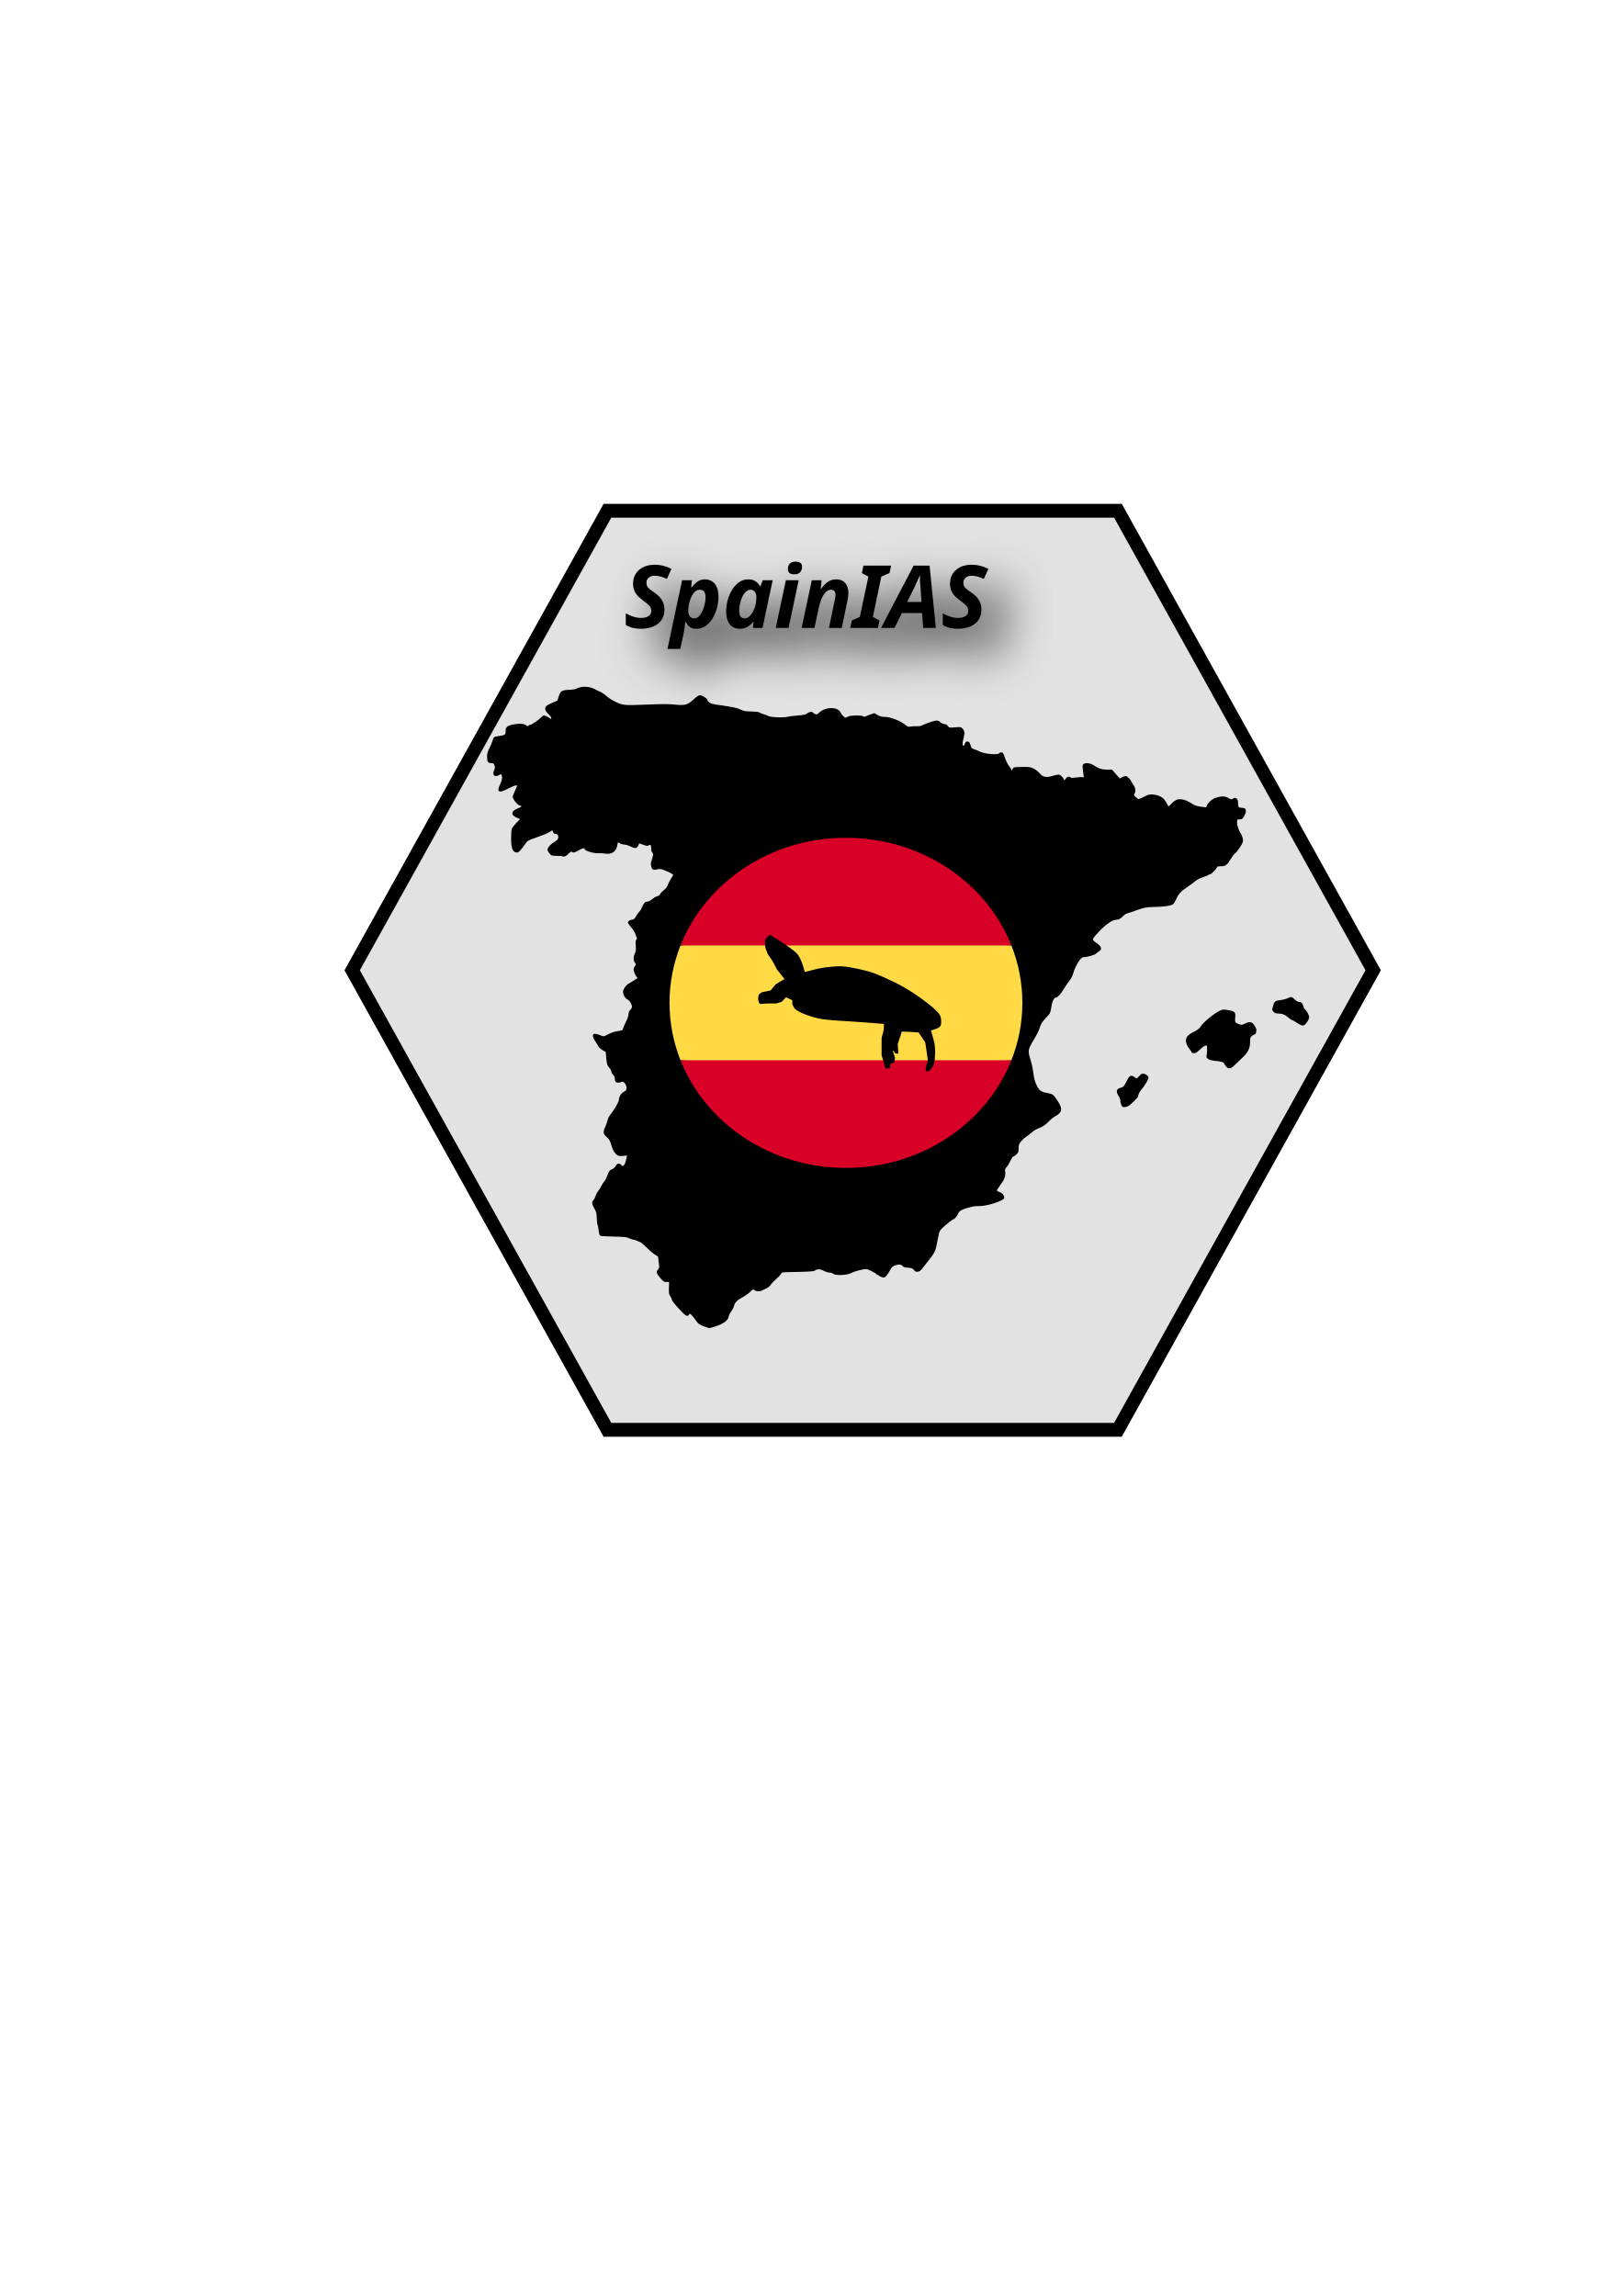
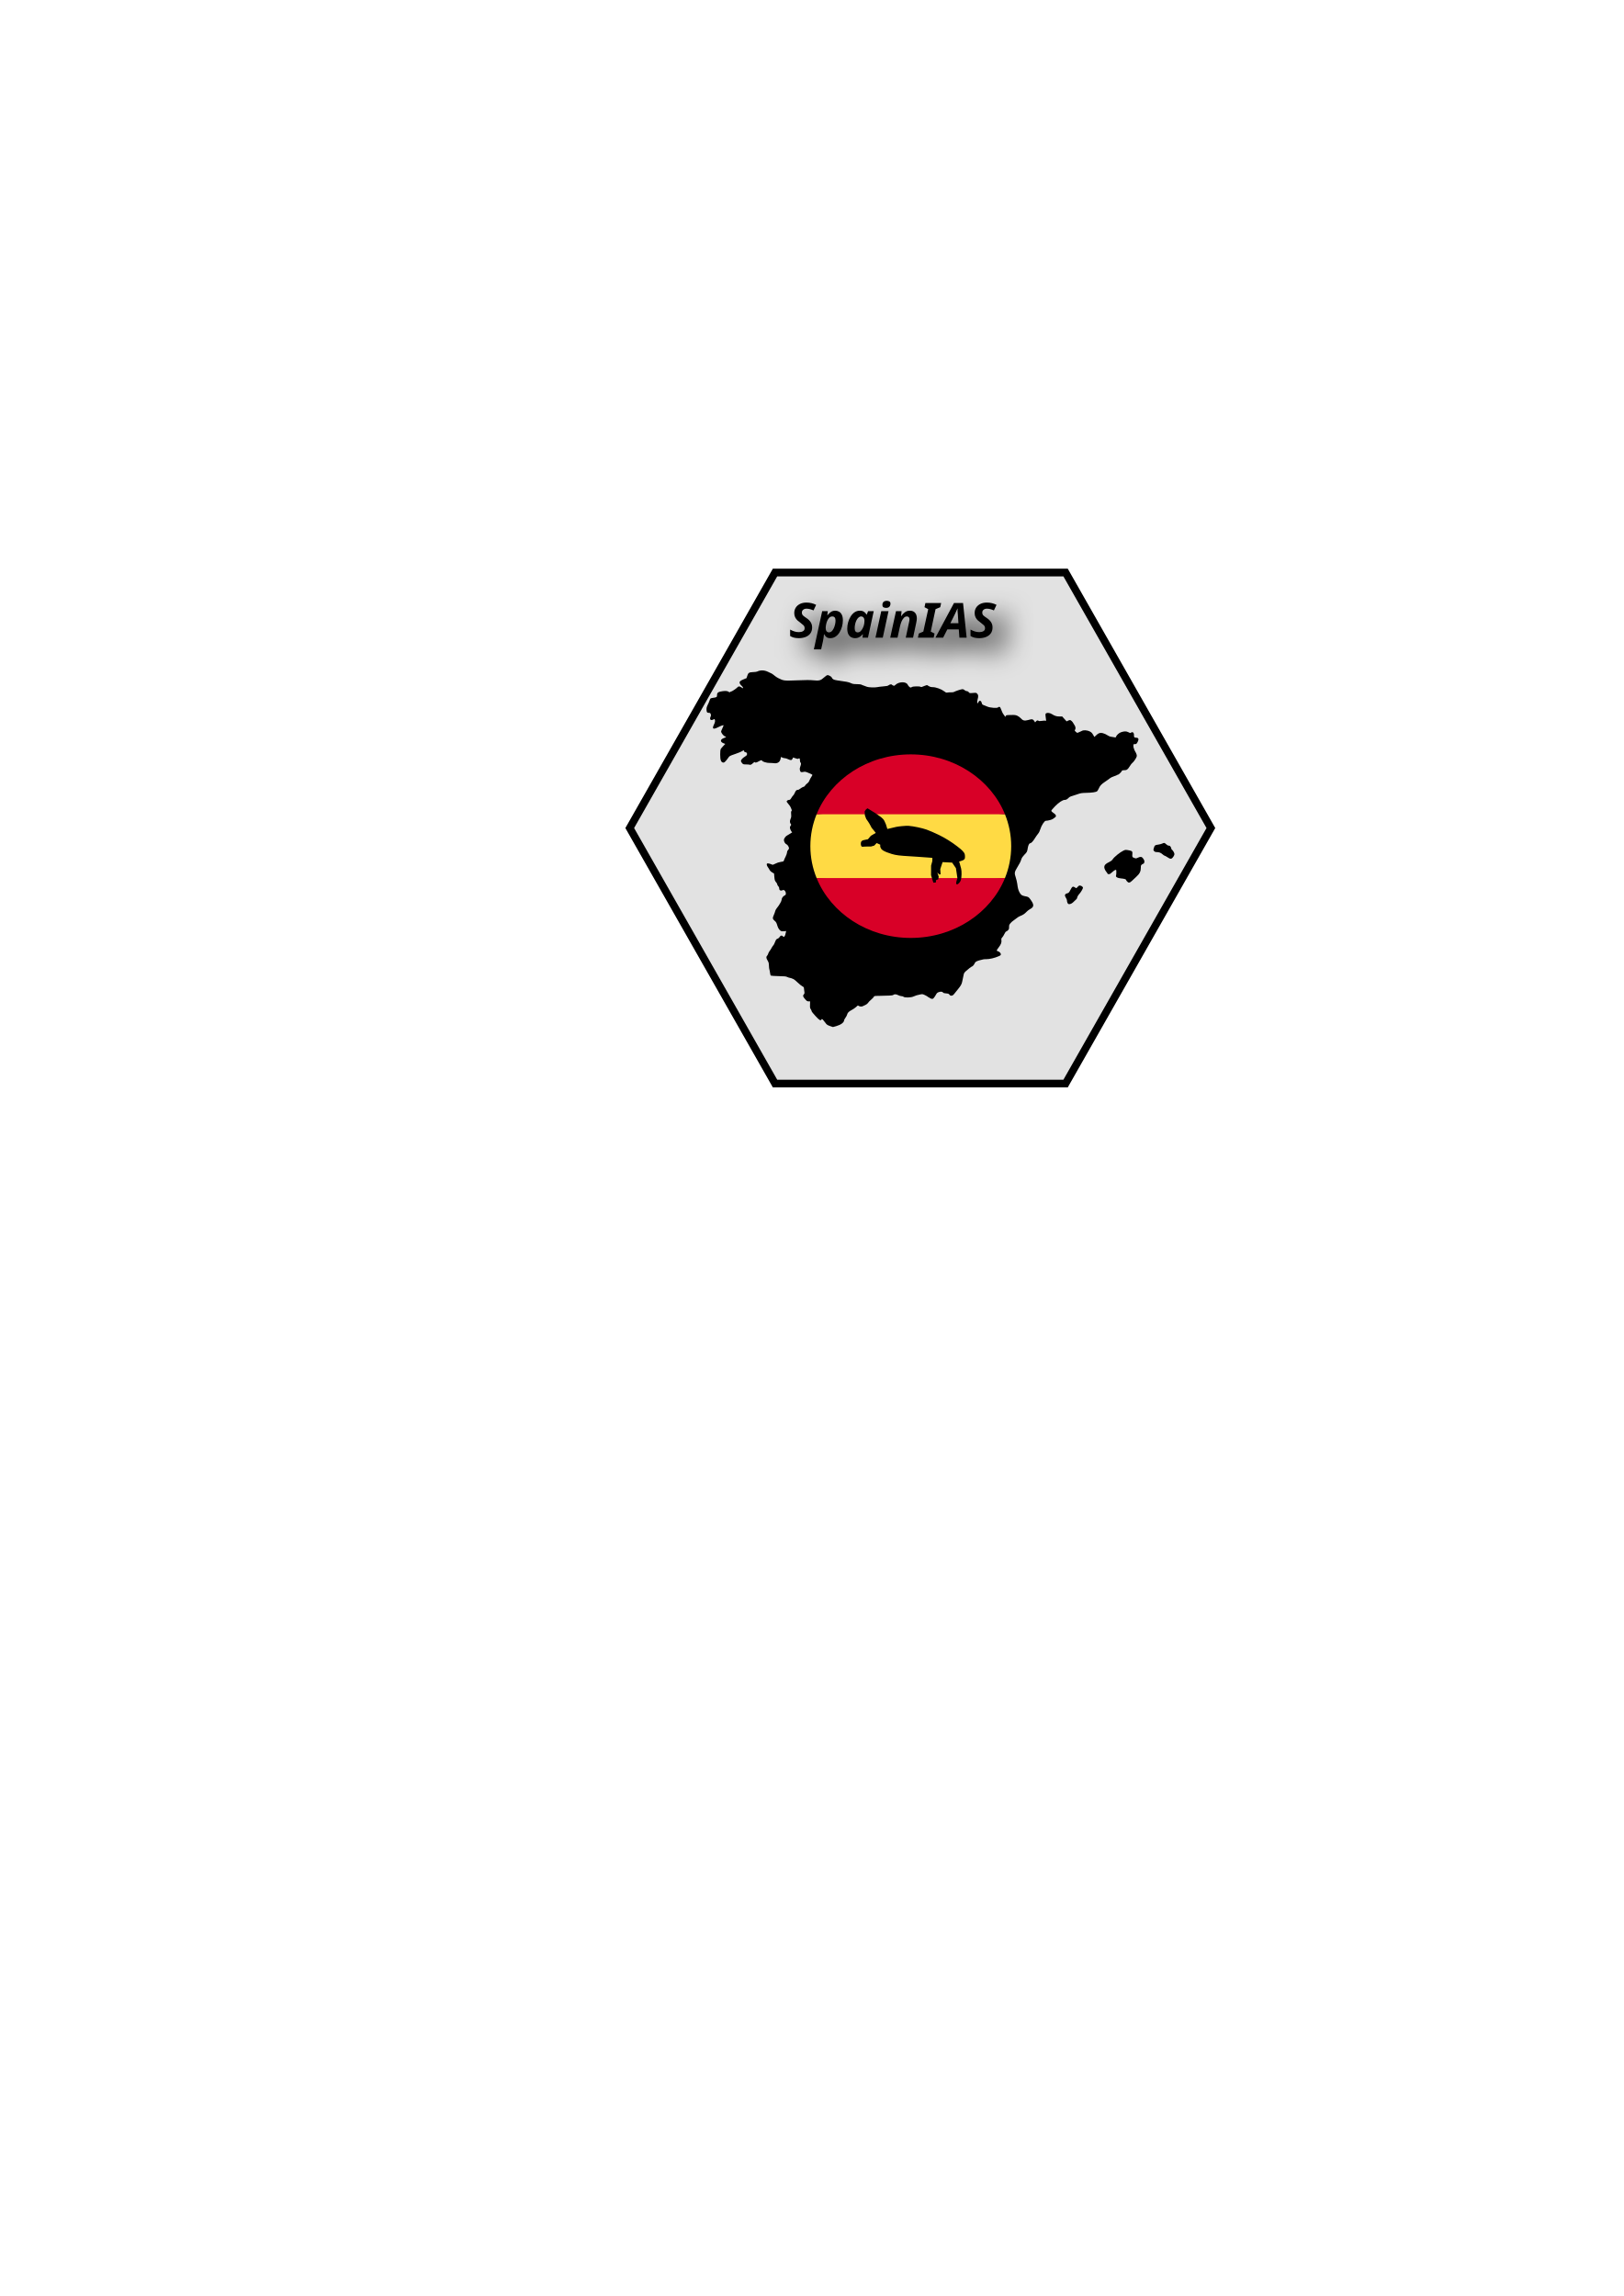
<svg xmlns="http://www.w3.org/2000/svg" width="210mm" height="297mm" viewBox="0 0 210 297" version="1.1" id="svg1" xml:space="preserve">
  <defs id="defs1">
    <filter style="color-interpolation-filters:sRGB;" id="filter1" x="-0.123" y="-0.664" width="1.298" height="2.604">
      <feOffset dy="3" dx="3" id="feOffset1" />
      <feGaussianBlur stdDeviation="3" result="blur" id="feGaussianBlur1" />
      <feFlood flood-color="rgb(0,0,0)" flood-opacity="1" result="flood" id="feFlood1" />
      <feComposite in="flood" in2="SourceGraphic" operator="in" result="composite" id="feComposite1" />
      <feBlend in="blur" in2="composite" mode="normal" id="feBlend1" />
    </filter>
  </defs>
  <g id="layer1">
-     <polygon style="fill:#e2e2e2;fill-opacity:1;stroke:#000000;stroke-width:2.5px" points="148,183.138 52,183.138 4,100 52,16.862 148,16.862 196,100 " id="polygon1" transform="matrix(0.6877673,0,0,0.7149924,42.79768,54.01093)" />
-     <g transform="matrix(0.00888262,0,0,-0.0093356,57.3981,189.0754)" fill="#000000" stroke="none" id="g4">
-       <path d="m 1990,10731 c -19,-4 -46,-13 -60,-21 -13,-7 -61,-14 -107,-15 -105,-4 -125,-16 -150,-92 l -19,-58 -80,-32 c -88,-35 -109,-58 -92,-102 5,-14 24,-38 42,-53 19,-15 36,-37 39,-48 7,-25 5,-25 -43,5 -50,31 -70,31 -100,0 -30,-32 -142,-105 -161,-105 -8,0 -20,-5 -27,-12 -8,-8 -15,-8 -24,-1 -35,28 -86,34 -170,22 -110,-16 -138,-36 -138,-94 0,-53 -9,-59 -95,-70 -33,-4 -65,-11 -72,-17 -7,-5 -20,-33 -29,-61 -9,-28 -30,-75 -46,-103 -20,-38 -28,-66 -28,-104 0,-71 12,-90 58,-90 33,0 39,-4 50,-32 9,-25 9,-37 -4,-64 -33,-69 4,-105 71,-70 27,14 30,14 37,-2 13,-34 8,-65 -22,-126 -54,-109 -21,-128 112,-62 51,25 102,46 115,46 h 22 l -20,-47 c -11,-27 -27,-62 -36,-80 -13,-29 -13,-35 4,-65 23,-43 73,-88 96,-88 32,0 13,-22 -33,-37 -106,-35 -109,-98 -7,-134 l 37,-13 -54,-56 c -29,-30 -59,-65 -65,-77 -6,-12 -11,-71 -11,-133 0,-145 24,-200 89,-200 20,0 62,43 114,115 36,51 36,51 179,99 79,26 160,58 181,72 l 37,24 10,-25 c 5,-14 17,-25 28,-25 34,0 55,-24 48,-56 -5,-22 -19,-36 -56,-57 -55,-31 -100,-79 -100,-108 0,-10 13,-33 29,-51 28,-32 32,-33 109,-34 43,0 84,-4 90,-8 15,-9 49,9 88,46 20,19 34,26 38,19 12,-19 44,-12 99,19 54,30 87,38 87,20 0,-24 123,-62 197,-59 32,1 81,-2 110,-6 72,-11 135,19 157,76 9,22 16,48 16,59 0,23 6,24 40,5 14,-8 41,-14 61,-15 19,0 59,-11 88,-26 65,-31 91,-28 111,11 8,17 15,31 15,32 1,1 27,-7 59,-19 47,-18 62,-19 77,-9 29,17 39,6 39,-43 0,-28 6,-48 16,-57 17,-14 15,-39 -10,-107 -13,-35 -14,-51 -6,-83 13,-48 28,-55 86,-42 34,8 53,7 91,-7 70,-24 143,-59 143,-69 0,-4 -13,-26 -28,-47 -16,-21 -37,-61 -48,-87 -13,-34 -32,-58 -63,-80 -24,-18 -47,-42 -52,-54 -5,-13 -20,-24 -41,-28 -18,-4 -52,-23 -75,-41 -25,-21 -52,-34 -70,-34 -33,0 -50,-18 -78,-80 -11,-25 -27,-51 -36,-57 -10,-7 -31,-35 -48,-63 -26,-42 -36,-50 -60,-50 -29,0 -61,-22 -61,-42 0,-5 23,-35 50,-66 28,-31 55,-72 60,-92 6,-19 14,-41 19,-49 6,-9 4,-19 -6,-29 -11,-12 -13,-29 -8,-81 5,-55 3,-74 -15,-114 -23,-52 -21,-98 7,-129 13,-15 12,-20 -7,-46 -19,-26 -20,-34 -11,-69 6,-22 20,-52 31,-66 l 21,-26 -53,-33 c -29,-18 -66,-40 -82,-48 -35,-18 -76,-76 -76,-108 0,-41 31,-94 64,-107 32,-13 66,-68 66,-104 0,-9 -11,-28 -25,-41 -17,-16 -25,-34 -25,-58 0,-20 -15,-62 -35,-102 -20,-37 -39,-80 -44,-96 -7,-27 -12,-29 -82,-39 -48,-7 -96,-23 -138,-44 -50,-27 -67,-31 -85,-23 -42,20 -105,35 -120,29 -26,-10 -18,-51 17,-98 18,-24 38,-56 44,-71 7,-14 34,-38 61,-54 l 50,-28 7,-80 c 7,-86 14,-105 51,-145 13,-14 24,-35 24,-47 0,-11 11,-31 25,-44 17,-16 25,-34 25,-56 0,-51 39,-67 101,-40 27,12 69,-37 69,-82 0,-34 -4,-40 -35,-55 -41,-19 -75,-70 -75,-111 0,-29 -64,-136 -126,-209 -18,-21 -35,-54 -38,-73 -4,-19 -20,-61 -35,-94 -35,-73 -31,-100 18,-139 41,-33 52,-52 76,-133 18,-58 52,-106 91,-126 12,-6 44,-9 77,-5 l 55,6 -9,-39 c -6,-22 -13,-49 -16,-61 -3,-12 -13,-29 -22,-37 -16,-15 -19,-14 -36,4 -28,31 -60,25 -83,-14 -13,-21 -33,-38 -55,-45 -26,-9 -38,-21 -52,-54 -35,-83 -39,-92 -61,-117 -12,-14 -32,-43 -43,-65 -11,-22 -32,-53 -46,-69 -14,-16 -30,-47 -37,-68 -6,-21 -19,-45 -30,-54 -26,-24 -22,-57 14,-116 28,-45 32,-62 35,-130 1,-43 7,-86 12,-96 5,-9 12,-45 16,-80 5,-42 12,-65 24,-71 9,-5 97,-10 196,-12 145,-3 187,-6 215,-20 20,-10 54,-21 75,-24 22,-4 45,-11 50,-15 6,-4 21,-10 35,-13 14,-4 64,-42 110,-86 47,-44 102,-87 123,-97 20,-9 37,-22 37,-28 0,-6 5,-42 10,-80 10,-63 9,-71 -10,-91 -31,-33 -24,-59 31,-119 45,-50 55,-56 90,-56 h 39 l -2,-83 c -3,-71 0,-86 20,-114 12,-17 22,-39 22,-50 1,-10 45,-64 99,-120 101,-106 129,-121 152,-85 11,17 13,17 38,-7 14,-14 40,-45 57,-69 39,-54 54,-64 134,-91 l 65,-21 85,23 c 121,34 200,92 200,148 0,6 15,32 33,58 19,26 37,58 40,71 14,55 44,86 120,124 42,22 94,57 117,78 39,38 42,39 65,24 27,-18 76,-21 103,-6 9,5 38,18 64,29 28,12 55,32 69,53 12,18 49,55 81,81 33,27 64,59 69,71 10,20 17,22 132,23 253,4 345,9 358,19 32,26 76,26 128,0 28,-14 67,-26 87,-26 21,0 46,-7 56,-17 29,-26 196,-20 256,9 48,23 88,34 174,51 54,10 59,9 127,-23 39,-19 71,-38 71,-42 0,-4 5,-8 12,-8 6,0 19,-7 28,-15 9,-8 31,-18 48,-21 27,-5 36,-2 59,25 16,17 39,52 53,78 19,36 34,49 65,61 55,19 96,17 114,-6 12,-15 32,-21 80,-24 55,-4 67,-8 86,-32 18,-22 29,-27 55,-24 27,2 43,14 78,58 24,30 63,77 86,104 70,83 94,125 106,184 6,31 15,75 21,97 6,22 14,59 18,82 6,33 18,51 55,85 62,55 147,118 159,118 15,0 58,51 69,82 10,29 46,50 118,70 98,26 119,30 170,29 86,-2 225,30 328,75 42,18 52,28 52,47 0,28 -37,65 -76,76 -15,4 -29,12 -31,17 -2,6 21,40 50,77 60,76 79,123 71,182 -5,34 -2,44 20,67 15,14 40,53 56,87 17,34 36,61 44,61 8,0 28,13 45,29 27,26 31,35 31,83 0,48 4,59 35,95 20,23 52,52 73,64 20,13 58,40 84,61 26,22 69,47 95,56 64,23 110,52 158,102 22,23 61,52 87,66 110,56 114,109 16,241 -46,63 -55,68 -141,83 -80,14 -109,35 -144,103 -29,58 -40,97 -54,207 -6,41 -22,109 -36,150 -41,120 -38,138 37,260 71,114 79,130 105,205 12,35 36,68 77,109 67,66 71,73 87,172 12,68 37,114 62,114 24,0 73,50 115,118 26,40 63,93 84,117 25,29 45,67 59,115 29,95 106,209 141,210 52,0 163,29 184,48 11,10 33,26 49,35 49,31 30,72 -57,126 -20,13 -36,31 -36,40 0,10 43,60 95,112 100,98 194,159 248,159 35,0 64,15 99,51 15,16 40,31 55,35 16,3 82,24 148,47 112,38 128,40 245,43 150,2 257,18 283,41 10,10 28,38 39,63 34,75 66,109 167,175 53,34 108,73 123,86 16,14 62,35 103,48 42,14 78,28 81,33 3,4 14,8 24,8 17,0 100,83 100,101 0,5 22,9 50,9 72,0 92,14 146,97 26,41 56,79 66,84 28,15 105,125 113,160 7,33 -5,72 -42,131 -13,21 -24,47 -26,58 -2,11 -6,23 -10,26 -4,4 -7,27 -7,51 0,42 1,43 33,43 41,0 50,7 76,55 37,70 24,105 -40,105 -44,0 -57,14 -54,60 4,65 -35,98 -78,65 -16,-12 -25,-10 -65,12 -52,28 -107,27 -193,-2 -49,-17 -115,-77 -121,-110 -3,-15 -10,-19 -28,-17 -107,13 -140,21 -175,43 -99,62 -178,82 -237,59 -18,-7 -52,-31 -74,-53 l -42,-39 -33,56 c -26,44 -45,62 -86,83 -59,29 -152,37 -194,16 -42,-21 -118,-53 -125,-53 -3,0 -21,13 -39,28 -28,26 -31,31 -19,47 21,29 17,78 -11,116 -13,19 -29,43 -34,54 -14,31 -62,75 -82,75 -10,0 -34,-7 -53,-16 l -34,-17 -57,61 -57,62 -67,-1 c -73,-1 -126,15 -192,57 -49,31 -116,42 -148,24 -20,-10 -22,-17 -18,-68 3,-31 9,-72 12,-91 7,-30 6,-33 -12,-27 -11,4 -53,2 -93,-4 -50,-7 -77,-7 -84,0 -19,19 -53,11 -71,-17 -17,-25 -18,-25 -28,-7 -20,38 -51,64 -76,64 -14,0 -57,-9 -96,-20 -89,-24 -134,-14 -185,44 -19,21 -58,49 -87,62 -45,20 -65,23 -170,20 -112,-2 -119,-3 -129,-25 l -12,-23 -18,28 c -10,16 -22,31 -25,34 -12,9 -54,93 -69,140 -12,35 -20,46 -39,48 -14,2 -28,-3 -33,-12 -14,-25 -206,-11 -273,19 -28,13 -69,29 -92,36 -36,12 -42,18 -54,59 -12,37 -19,46 -40,48 -22,3 -29,-3 -40,-27 -29,-66 -48,-23 -25,58 23,82 21,117 -10,148 -25,24 -28,25 -110,18 -83,-7 -85,-6 -105,19 -13,17 -30,26 -49,26 -16,0 -42,11 -60,26 -25,22 -38,26 -70,21 -38,-5 -166,-48 -204,-68 -10,-6 -42,-10 -70,-8 -28,1 -67,-1 -88,-5 -33,-7 -42,-4 -90,32 -69,52 -210,102 -288,102 -43,0 -69,6 -104,26 l -46,26 -53,-17 c -28,-10 -62,-22 -74,-28 -16,-7 -26,-7 -36,1 -20,17 -196,14 -221,-4 -11,-8 -28,-14 -36,-14 -18,0 -57,38 -74,72 -41,83 -226,78 -317,-8 -21,-21 -30,-23 -51,-15 -15,5 -29,15 -33,20 -10,18 -54,12 -85,-11 -23,-17 -50,-23 -137,-29 -59,-4 -130,-13 -158,-19 -55,-13 -234,-6 -263,10 -9,5 -42,17 -72,26 -30,9 -61,21 -68,27 -7,6 -59,11 -115,12 -87,1 -110,5 -157,27 -52,24 -118,37 -355,68 -80,11 -117,31 -130,70 -7,21 -76,60 -107,60 -16,0 -49,-21 -92,-59 -86,-76 -124,-86 -279,-70 -81,8 -189,8 -408,-1 -339,-13 -344,-12 -479,53 -30,15 -66,37 -80,49 -30,28 -106,78 -118,78 -4,0 -34,14 -67,31 -64,33 -147,45 -215,30 z" id="path1" />
-       <path d="m 12285,6421 c -22,-10 -66,-21 -99,-25 -81,-9 -93,-18 -112,-82 -16,-55 -16,-56 7,-80 17,-18 33,-24 63,-24 63,0 107,-16 151,-55 22,-19 46,-35 53,-35 7,0 37,-15 66,-34 66,-42 90,-50 115,-36 29,15 71,80 71,109 0,27 -35,90 -62,109 -10,7 -18,20 -18,29 0,8 -8,28 -17,44 -13,21 -25,29 -46,29 -20,0 -43,12 -68,35 -45,40 -50,41 -104,16 z" id="path2" />
-       <path d="m 11295,6246 c -89,-41 -239,-160 -276,-218 -17,-25 -44,-46 -91,-68 -74,-35 -105,-61 -118,-95 -15,-39 5,-97 52,-153 16,-18 28,-37 28,-42 0,-6 15,-10 33,-10 24,0 44,12 81,46 49,45 93,70 105,58 8,-8 6,-115 -3,-140 -13,-35 37,-62 125,-70 76,-6 129,-20 129,-34 0,-5 12,-22 26,-39 37,-44 70,-41 125,10 24,23 75,69 113,103 86,76 116,134 116,223 0,55 3,64 26,82 15,12 32,21 39,21 19,0 34,51 23,80 -5,13 -20,39 -34,57 -30,40 -67,43 -131,12 -37,-18 -47,-19 -80,-9 -61,20 -66,27 -60,91 8,70 -3,86 -68,99 -100,20 -109,20 -160,-4 z" id="path3" />
-       <path d="m 10160,5373 c -8,-4 -27,-20 -42,-37 -24,-27 -30,-29 -45,-18 -68,47 -84,42 -130,-44 -40,-76 -45,-81 -92,-94 -58,-15 -67,-52 -26,-112 14,-20 25,-48 25,-61 0,-37 20,-85 37,-91 28,-11 80,5 114,36 88,77 109,99 109,114 0,23 28,72 62,107 35,37 88,125 88,147 0,32 -65,67 -100,53 z" id="path4" />
+     <g id="g2" transform="matrix(0.5691882,0,0,0.5560162,55.5201,37.32605)">
+       <polygon style="fill:#e2e2e2;fill-opacity:1;stroke:#000000;stroke-width:2.5px" points="4,100 52,16.862 148,16.862 196,100 148,183.138 52,183.138 " id="polygon1" transform="matrix(0.6877673,0,0,0.7149924,42.79768,54.01093)" />
+       <g transform="matrix(0.00888262,0,0,-0.0093356,57.3981,189.0754)" fill="#000000" stroke="none" id="g4">
+         <path d="m 1990,10731 c -19,-4 -46,-13 -60,-21 -13,-7 -61,-14 -107,-15 -105,-4 -125,-16 -150,-92 l -19,-58 -80,-32 c -88,-35 -109,-58 -92,-102 5,-14 24,-38 42,-53 19,-15 36,-37 39,-48 7,-25 5,-25 -43,5 -50,31 -70,31 -100,0 -30,-32 -142,-105 -161,-105 -8,0 -20,-5 -27,-12 -8,-8 -15,-8 -24,-1 -35,28 -86,34 -170,22 -110,-16 -138,-36 -138,-94 0,-53 -9,-59 -95,-70 -33,-4 -65,-11 -72,-17 -7,-5 -20,-33 -29,-61 -9,-28 -30,-75 -46,-103 -20,-38 -28,-66 -28,-104 0,-71 12,-90 58,-90 33,0 39,-4 50,-32 9,-25 9,-37 -4,-64 -33,-69 4,-105 71,-70 27,14 30,14 37,-2 13,-34 8,-65 -22,-126 -54,-109 -21,-128 112,-62 51,25 102,46 115,46 h 22 l -20,-47 c -11,-27 -27,-62 -36,-80 -13,-29 -13,-35 4,-65 23,-43 73,-88 96,-88 32,0 13,-22 -33,-37 -106,-35 -109,-98 -7,-134 l 37,-13 -54,-56 c -29,-30 -59,-65 -65,-77 -6,-12 -11,-71 -11,-133 0,-145 24,-200 89,-200 20,0 62,43 114,115 36,51 36,51 179,99 79,26 160,58 181,72 l 37,24 10,-25 c 5,-14 17,-25 28,-25 34,0 55,-24 48,-56 -5,-22 -19,-36 -56,-57 -55,-31 -100,-79 -100,-108 0,-10 13,-33 29,-51 28,-32 32,-33 109,-34 43,0 84,-4 90,-8 15,-9 49,9 88,46 20,19 34,26 38,19 12,-19 44,-12 99,19 54,30 87,38 87,20 0,-24 123,-62 197,-59 32,1 81,-2 110,-6 72,-11 135,19 157,76 9,22 16,48 16,59 0,23 6,24 40,5 14,-8 41,-14 61,-15 19,0 59,-11 88,-26 65,-31 91,-28 111,11 8,17 15,31 15,32 1,1 27,-7 59,-19 47,-18 62,-19 77,-9 29,17 39,6 39,-43 0,-28 6,-48 16,-57 17,-14 15,-39 -10,-107 -13,-35 -14,-51 -6,-83 13,-48 28,-55 86,-42 34,8 53,7 91,-7 70,-24 143,-59 143,-69 0,-4 -13,-26 -28,-47 -16,-21 -37,-61 -48,-87 -13,-34 -32,-58 -63,-80 -24,-18 -47,-42 -52,-54 -5,-13 -20,-24 -41,-28 -18,-4 -52,-23 -75,-41 -25,-21 -52,-34 -70,-34 -33,0 -50,-18 -78,-80 -11,-25 -27,-51 -36,-57 -10,-7 -31,-35 -48,-63 -26,-42 -36,-50 -60,-50 -29,0 -61,-22 -61,-42 0,-5 23,-35 50,-66 28,-31 55,-72 60,-92 6,-19 14,-41 19,-49 6,-9 4,-19 -6,-29 -11,-12 -13,-29 -8,-81 5,-55 3,-74 -15,-114 -23,-52 -21,-98 7,-129 13,-15 12,-20 -7,-46 -19,-26 -20,-34 -11,-69 6,-22 20,-52 31,-66 l 21,-26 -53,-33 c -29,-18 -66,-40 -82,-48 -35,-18 -76,-76 -76,-108 0,-41 31,-94 64,-107 32,-13 66,-68 66,-104 0,-9 -11,-28 -25,-41 -17,-16 -25,-34 -25,-58 0,-20 -15,-62 -35,-102 -20,-37 -39,-80 -44,-96 -7,-27 -12,-29 -82,-39 -48,-7 -96,-23 -138,-44 -50,-27 -67,-31 -85,-23 -42,20 -105,35 -120,29 -26,-10 -18,-51 17,-98 18,-24 38,-56 44,-71 7,-14 34,-38 61,-54 l 50,-28 7,-80 c 7,-86 14,-105 51,-145 13,-14 24,-35 24,-47 0,-11 11,-31 25,-44 17,-16 25,-34 25,-56 0,-51 39,-67 101,-40 27,12 69,-37 69,-82 0,-34 -4,-40 -35,-55 -41,-19 -75,-70 -75,-111 0,-29 -64,-136 -126,-209 -18,-21 -35,-54 -38,-73 -4,-19 -20,-61 -35,-94 -35,-73 -31,-100 18,-139 41,-33 52,-52 76,-133 18,-58 52,-106 91,-126 12,-6 44,-9 77,-5 l 55,6 -9,-39 c -6,-22 -13,-49 -16,-61 -3,-12 -13,-29 -22,-37 -16,-15 -19,-14 -36,4 -28,31 -60,25 -83,-14 -13,-21 -33,-38 -55,-45 -26,-9 -38,-21 -52,-54 -35,-83 -39,-92 -61,-117 -12,-14 -32,-43 -43,-65 -11,-22 -32,-53 -46,-69 -14,-16 -30,-47 -37,-68 -6,-21 -19,-45 -30,-54 -26,-24 -22,-57 14,-116 28,-45 32,-62 35,-130 1,-43 7,-86 12,-96 5,-9 12,-45 16,-80 5,-42 12,-65 24,-71 9,-5 97,-10 196,-12 145,-3 187,-6 215,-20 20,-10 54,-21 75,-24 22,-4 45,-11 50,-15 6,-4 21,-10 35,-13 14,-4 64,-42 110,-86 47,-44 102,-87 123,-97 20,-9 37,-22 37,-28 0,-6 5,-42 10,-80 10,-63 9,-71 -10,-91 -31,-33 -24,-59 31,-119 45,-50 55,-56 90,-56 h 39 l -2,-83 c -3,-71 0,-86 20,-114 12,-17 22,-39 22,-50 1,-10 45,-64 99,-120 101,-106 129,-121 152,-85 11,17 13,17 38,-7 14,-14 40,-45 57,-69 39,-54 54,-64 134,-91 l 65,-21 85,23 c 121,34 200,92 200,148 0,6 15,32 33,58 19,26 37,58 40,71 14,55 44,86 120,124 42,22 94,57 117,78 39,38 42,39 65,24 27,-18 76,-21 103,-6 9,5 38,18 64,29 28,12 55,32 69,53 12,18 49,55 81,81 33,27 64,59 69,71 10,20 17,22 132,23 253,4 345,9 358,19 32,26 76,26 128,0 28,-14 67,-26 87,-26 21,0 46,-7 56,-17 29,-26 196,-20 256,9 48,23 88,34 174,51 54,10 59,9 127,-23 39,-19 71,-38 71,-42 0,-4 5,-8 12,-8 6,0 19,-7 28,-15 9,-8 31,-18 48,-21 27,-5 36,-2 59,25 16,17 39,52 53,78 19,36 34,49 65,61 55,19 96,17 114,-6 12,-15 32,-21 80,-24 55,-4 67,-8 86,-32 18,-22 29,-27 55,-24 27,2 43,14 78,58 24,30 63,77 86,104 70,83 94,125 106,184 6,31 15,75 21,97 6,22 14,59 18,82 6,33 18,51 55,85 62,55 147,118 159,118 15,0 58,51 69,82 10,29 46,50 118,70 98,26 119,30 170,29 86,-2 225,30 328,75 42,18 52,28 52,47 0,28 -37,65 -76,76 -15,4 -29,12 -31,17 -2,6 21,40 50,77 60,76 79,123 71,182 -5,34 -2,44 20,67 15,14 40,53 56,87 17,34 36,61 44,61 8,0 28,13 45,29 27,26 31,35 31,83 0,48 4,59 35,95 20,23 52,52 73,64 20,13 58,40 84,61 26,22 69,47 95,56 64,23 110,52 158,102 22,23 61,52 87,66 110,56 114,109 16,241 -46,63 -55,68 -141,83 -80,14 -109,35 -144,103 -29,58 -40,97 -54,207 -6,41 -22,109 -36,150 -41,120 -38,138 37,260 71,114 79,130 105,205 12,35 36,68 77,109 67,66 71,73 87,172 12,68 37,114 62,114 24,0 73,50 115,118 26,40 63,93 84,117 25,29 45,67 59,115 29,95 106,209 141,210 52,0 163,29 184,48 11,10 33,26 49,35 49,31 30,72 -57,126 -20,13 -36,31 -36,40 0,10 43,60 95,112 100,98 194,159 248,159 35,0 64,15 99,51 15,16 40,31 55,35 16,3 82,24 148,47 112,38 128,40 245,43 150,2 257,18 283,41 10,10 28,38 39,63 34,75 66,109 167,175 53,34 108,73 123,86 16,14 62,35 103,48 42,14 78,28 81,33 3,4 14,8 24,8 17,0 100,83 100,101 0,5 22,9 50,9 72,0 92,14 146,97 26,41 56,79 66,84 28,15 105,125 113,160 7,33 -5,72 -42,131 -13,21 -24,47 -26,58 -2,11 -6,23 -10,26 -4,4 -7,27 -7,51 0,42 1,43 33,43 41,0 50,7 76,55 37,70 24,105 -40,105 -44,0 -57,14 -54,60 4,65 -35,98 -78,65 -16,-12 -25,-10 -65,12 -52,28 -107,27 -193,-2 -49,-17 -115,-77 -121,-110 -3,-15 -10,-19 -28,-17 -107,13 -140,21 -175,43 -99,62 -178,82 -237,59 -18,-7 -52,-31 -74,-53 l -42,-39 -33,56 c -26,44 -45,62 -86,83 -59,29 -152,37 -194,16 -42,-21 -118,-53 -125,-53 -3,0 -21,13 -39,28 -28,26 -31,31 -19,47 21,29 17,78 -11,116 -13,19 -29,43 -34,54 -14,31 -62,75 -82,75 -10,0 -34,-7 -53,-16 l -34,-17 -57,61 -57,62 -67,-1 c -73,-1 -126,15 -192,57 -49,31 -116,42 -148,24 -20,-10 -22,-17 -18,-68 3,-31 9,-72 12,-91 7,-30 6,-33 -12,-27 -11,4 -53,2 -93,-4 -50,-7 -77,-7 -84,0 -19,19 -53,11 -71,-17 -17,-25 -18,-25 -28,-7 -20,38 -51,64 -76,64 -14,0 -57,-9 -96,-20 -89,-24 -134,-14 -185,44 -19,21 -58,49 -87,62 -45,20 -65,23 -170,20 -112,-2 -119,-3 -129,-25 l -12,-23 -18,28 c -10,16 -22,31 -25,34 -12,9 -54,93 -69,140 -12,35 -20,46 -39,48 -14,2 -28,-3 -33,-12 -14,-25 -206,-11 -273,19 -28,13 -69,29 -92,36 -36,12 -42,18 -54,59 -12,37 -19,46 -40,48 -22,3 -29,-3 -40,-27 -29,-66 -48,-23 -25,58 23,82 21,117 -10,148 -25,24 -28,25 -110,18 -83,-7 -85,-6 -105,19 -13,17 -30,26 -49,26 -16,0 -42,11 -60,26 -25,22 -38,26 -70,21 -38,-5 -166,-48 -204,-68 -10,-6 -42,-10 -70,-8 -28,1 -67,-1 -88,-5 -33,-7 -42,-4 -90,32 -69,52 -210,102 -288,102 -43,0 -69,6 -104,26 l -46,26 -53,-17 c -28,-10 -62,-22 -74,-28 -16,-7 -26,-7 -36,1 -20,17 -196,14 -221,-4 -11,-8 -28,-14 -36,-14 -18,0 -57,38 -74,72 -41,83 -226,78 -317,-8 -21,-21 -30,-23 -51,-15 -15,5 -29,15 -33,20 -10,18 -54,12 -85,-11 -23,-17 -50,-23 -137,-29 -59,-4 -130,-13 -158,-19 -55,-13 -234,-6 -263,10 -9,5 -42,17 -72,26 -30,9 -61,21 -68,27 -7,6 -59,11 -115,12 -87,1 -110,5 -157,27 -52,24 -118,37 -355,68 -80,11 -117,31 -130,70 -7,21 -76,60 -107,60 -16,0 -49,-21 -92,-59 -86,-76 -124,-86 -279,-70 -81,8 -189,8 -408,-1 -339,-13 -344,-12 -479,53 -30,15 -66,37 -80,49 -30,28 -106,78 -118,78 -4,0 -34,14 -67,31 -64,33 -147,45 -215,30 z" id="path1" />
+         <path d="m 12285,6421 c -22,-10 -66,-21 -99,-25 -81,-9 -93,-18 -112,-82 -16,-55 -16,-56 7,-80 17,-18 33,-24 63,-24 63,0 107,-16 151,-55 22,-19 46,-35 53,-35 7,0 37,-15 66,-34 66,-42 90,-50 115,-36 29,15 71,80 71,109 0,27 -35,90 -62,109 -10,7 -18,20 -18,29 0,8 -8,28 -17,44 -13,21 -25,29 -46,29 -20,0 -43,12 -68,35 -45,40 -50,41 -104,16 z" id="path2" />
+         <path d="m 11295,6246 c -89,-41 -239,-160 -276,-218 -17,-25 -44,-46 -91,-68 -74,-35 -105,-61 -118,-95 -15,-39 5,-97 52,-153 16,-18 28,-37 28,-42 0,-6 15,-10 33,-10 24,0 44,12 81,46 49,45 93,70 105,58 8,-8 6,-115 -3,-140 -13,-35 37,-62 125,-70 76,-6 129,-20 129,-34 0,-5 12,-22 26,-39 37,-44 70,-41 125,10 24,23 75,69 113,103 86,76 116,134 116,223 0,55 3,64 26,82 15,12 32,21 39,21 19,0 34,51 23,80 -5,13 -20,39 -34,57 -30,40 -67,43 -131,12 -37,-18 -47,-19 -80,-9 -61,20 -66,27 -60,91 8,70 -3,86 -68,99 -100,20 -109,20 -160,-4 z" id="path3" />
+         <path d="m 10160,5373 c -8,-4 -27,-20 -42,-37 -24,-27 -30,-29 -45,-18 -68,47 -84,42 -130,-44 -40,-76 -45,-81 -92,-94 -58,-15 -67,-52 -26,-112 14,-20 25,-48 25,-61 0,-37 20,-85 37,-91 28,-11 80,5 114,36 88,77 109,99 109,114 0,23 28,72 62,107 35,37 88,125 88,147 0,32 -65,67 -100,53 z" id="path4" />
+       </g>
+       <g id="g1" transform="matrix(0.08912852,0,0,0.08340482,86.59271,108.3729)">
+         <path style="fill:#ffda44" d="m 0,256 c 0,31.314 5.633,61.31 15.923,89.043 L 256,367.304 496.077,345.043 C 506.367,317.31 512,287.314 512,256 c 0,-31.314 -5.633,-61.31 -15.923,-89.043 L 256,144.696 15.923,166.957 C 5.633,194.69 0,224.686 0,256 Z" id="path1-7" />
+         <g id="g3">
+           <path style="fill:#d80027" d="M 496.077,166.957 C 459.906,69.473 366.071,0 256,0 145.929,0 52.094,69.473 15.923,166.957 Z" id="path2-6" />
+           <path style="fill:#d80027" d="M 15.923,345.043 C 52.094,442.527 145.929,512 256,512 366.071,512 459.906,442.527 496.077,345.043 Z" id="path3-7" />
+         </g>
+         <g id="g4-5">
+ </g>
+         <g id="g5">
+ </g>
+         <g id="g6">
+ </g>
+         <g id="g7">
+ </g>
+         <g id="g8">
+ </g>
+         <g id="g9">
+ </g>
+         <g id="g10">
+ </g>
+         <g id="g11">
+ </g>
+         <g id="g12">
+ </g>
+         <g id="g13">
+ </g>
+         <g id="g14">
+ </g>
+         <g id="g15">
+ </g>
+         <g id="g16">
+ </g>
+         <g id="g17">
+ </g>
+         <g id="g18">
+ </g>
+       </g>
+       <path d="m 99.382,121.06 c -0.17,0.136 -0.199,0.17 -0.321,0.374 l -0.134,0.224 0.029,0.454 0.027,0.456 0.149,0.407 0.149,0.407 0.337,0.495 c 0.287,0.419 0.381,0.577 0.62,1.039 l 0.281,0.544 0.476,0.585 c 0.262,0.322 0.471,0.591 0.465,0.598 -0.008,0.008 -0.254,0.154 -0.549,0.326 -0.295,0.172 -0.551,0.329 -0.572,0.347 -0.019,0.018 -0.178,0.205 -0.35,0.417 -0.172,0.214 -0.318,0.386 -0.319,0.386 -0.004,0 -0.258,0.051 -0.566,0.113 -0.599,0.121 -0.606,0.123 -0.826,0.3 -0.134,0.105 -0.18,0.197 -0.208,0.419 -0.05,0.394 0.054,0.809 0.222,0.885 0.084,0.037 0.312,0.037 0.545,-0.002 0.134,-0.023 0.363,-0.031 0.87,-0.031 h 0.687 l 0.356,-0.105 0.354,-0.105 0.277,-0.296 0.279,-0.296 0.405,0.189 0.405,0.191 v 0.246 0.248 l 0.117,0.255 c 0.142,0.308 0.228,0.404 0.52,0.591 0.438,0.279 1.1,0.552 1.987,0.823 0.974,0.296 1.723,0.392 4.166,0.536 0.583,0.035 1.289,0.08 1.568,0.103 0.658,0.051 2.599,0.197 3.083,0.228 0.208,0.014 0.388,0.033 0.4,0.041 0.015,0.01 0.015,0.119 0.002,0.4 l -0.019,0.388 -0.134,0.503 -0.136,0.505 -0.004,1.117 -0.004,1.119 0.1,0.339 c 0.054,0.187 0.174,0.577 0.266,0.869 l 0.166,0.532 0.115,-0.012 c 0.063,-0.006 0.189,-0.016 0.281,-0.025 0.166,-0.012 0.166,-0.012 0.18,-0.076 0.006,-0.033 0.01,-0.154 0.006,-0.267 l -0.008,-0.205 0.258,-0.094 0.256,-0.094 0.063,-0.287 c 0.034,-0.158 0.063,-0.3 0.063,-0.316 0,-0.016 -0.069,-0.232 -0.153,-0.478 -0.084,-0.248 -0.153,-0.46 -0.153,-0.472 0,-0.01 0.034,0.002 0.076,0.027 0.054,0.033 0.103,0.092 0.163,0.195 0.086,0.146 0.086,0.146 0.186,0.158 0.056,0.008 0.147,0.014 0.203,0.014 0.082,0 0.1,-0.006 0.1,-0.037 0,-0.018 -0.017,-0.294 -0.038,-0.61 l -0.036,-0.573 0.258,-0.811 c 0.142,-0.448 0.264,-0.817 0.272,-0.825 0.021,-0.018 2.146,0.097 2.165,0.117 0.04,0.047 0.847,1.255 0.861,1.292 0.01,0.023 0.09,0.565 0.18,1.203 l 0.164,1.162 -0.088,0.244 c -0.117,0.324 -0.199,0.673 -0.199,0.844 0,0.483 0.381,0.398 0.807,-0.177 0.138,-0.185 0.21,-0.337 0.272,-0.561 0.166,-0.616 0.195,-1.922 0.057,-2.583 -0.065,-0.312 -0.208,-0.846 -0.348,-1.306 l -0.113,-0.374 0.203,-0.055 c 0.285,-0.08 0.62,-0.205 0.771,-0.292 0.164,-0.092 0.272,-0.216 0.312,-0.359 0.069,-0.246 0.054,-0.76 -0.031,-1.055 -0.057,-0.201 -0.207,-0.421 -0.474,-0.706 -0.285,-0.304 -0.524,-0.513 -1.197,-1.047 -1.283,-1.018 -2.821,-1.998 -4.217,-2.686 -1.037,-0.509 -2.071,-0.967 -2.773,-1.226 -0.995,-0.365 -2.97,-0.788 -4.061,-0.873 -0.327,-0.025 -0.834,-0.002 -1.496,0.064 -1.073,0.105 -1.48,0.183 -2.793,0.534 -0.302,0.08 -0.555,0.138 -0.562,0.127 -0.008,-0.008 -0.042,-0.131 -0.076,-0.273 -0.14,-0.577 -0.348,-1.138 -0.595,-1.6 -0.195,-0.368 -0.36,-0.554 -0.794,-0.905 -0.543,-0.439 -1.723,-1.232 -2.793,-1.879 -0.126,-0.076 -0.235,-0.142 -0.241,-0.146 -0.008,-0.004 -0.096,0.06 -0.197,0.142 z" id="path1-1" style="fill:#000000;stroke:none;stroke-width:0.002" />
+       <text xml:space="preserve" style="font-style:normal;font-variant:normal;font-weight:normal;font-stretch:normal;font-size:11.289px;line-height:1.07;font-family:sans-serif;-inkscape-font-specification:'sans-serif, ';font-variant-ligatures:normal;font-variant-caps:normal;font-variant-numeric:normal;font-variant-east-asian:normal;fill:#e2e2e2;fill-opacity:1;stroke:#0000d6;stroke-width:0.2;filter:url(#filter1)" x="81.777" y="81.224" id="text1">
+         <tspan id="tspan1" style="font-style:italic;font-variant:normal;font-weight:bold;font-stretch:normal;font-size:11.289px;font-family:Sans;-inkscape-font-specification:'Sans, Bold Italic';font-variant-ligatures:normal;font-variant-caps:normal;font-variant-numeric:normal;font-variant-east-asian:normal;fill:#000000;fill-opacity:1;stroke:none;stroke-width:0.2" x="81.777" y="81.224">SpainIAS</tspan>
+       </text>
    </g>
-     <g id="g1" transform="matrix(0.08912852,0,0,0.08340482,86.59271,108.3729)">
-       <path style="fill:#ffda44" d="m 0,256 c 0,31.314 5.633,61.31 15.923,89.043 L 256,367.304 496.077,345.043 C 506.367,317.31 512,287.314 512,256 c 0,-31.314 -5.633,-61.31 -15.923,-89.043 L 256,144.696 15.923,166.957 C 5.633,194.69 0,224.686 0,256 Z" id="path1-7" />
-       <g id="g3">
-         <path style="fill:#d80027" d="M 496.077,166.957 C 459.906,69.473 366.071,0 256,0 145.929,0 52.094,69.473 15.923,166.957 Z" id="path2-6" />
-         <path style="fill:#d80027" d="M 15.923,345.043 C 52.094,442.527 145.929,512 256,512 366.071,512 459.906,442.527 496.077,345.043 Z" id="path3-7" />
-       </g>
-       <g id="g4-5">
- </g>
-       <g id="g5">
- </g>
-       <g id="g6">
- </g>
-       <g id="g7">
- </g>
-       <g id="g8">
- </g>
-       <g id="g9">
- </g>
-       <g id="g10">
- </g>
-       <g id="g11">
- </g>
-       <g id="g12">
- </g>
-       <g id="g13">
- </g>
-       <g id="g14">
- </g>
-       <g id="g15">
- </g>
-       <g id="g16">
- </g>
-       <g id="g17">
- </g>
-       <g id="g18">
- </g>
-     </g>
-     <path d="m 99.382,121.06 c -0.17,0.136 -0.199,0.17 -0.321,0.374 l -0.134,0.224 0.029,0.454 0.027,0.456 0.149,0.407 0.149,0.407 0.337,0.495 c 0.287,0.419 0.381,0.577 0.62,1.039 l 0.281,0.544 0.476,0.585 c 0.262,0.322 0.471,0.591 0.465,0.598 -0.008,0.008 -0.254,0.154 -0.549,0.326 -0.295,0.172 -0.551,0.329 -0.572,0.347 -0.019,0.018 -0.178,0.205 -0.35,0.417 -0.172,0.214 -0.318,0.386 -0.319,0.386 -0.004,0 -0.258,0.051 -0.566,0.113 -0.599,0.121 -0.606,0.123 -0.826,0.3 -0.134,0.105 -0.18,0.197 -0.208,0.419 -0.05,0.394 0.054,0.809 0.222,0.885 0.084,0.037 0.312,0.037 0.545,-0.002 0.134,-0.023 0.363,-0.031 0.87,-0.031 h 0.687 l 0.356,-0.105 0.354,-0.105 0.277,-0.296 0.279,-0.296 0.405,0.189 0.405,0.191 v 0.246 0.248 l 0.117,0.255 c 0.142,0.308 0.228,0.404 0.52,0.591 0.438,0.279 1.1,0.552 1.987,0.823 0.974,0.296 1.723,0.392 4.166,0.536 0.583,0.035 1.289,0.08 1.568,0.103 0.658,0.051 2.599,0.197 3.083,0.228 0.208,0.014 0.388,0.033 0.4,0.041 0.015,0.01 0.015,0.119 0.002,0.4 l -0.019,0.388 -0.134,0.503 -0.136,0.505 -0.004,1.117 -0.004,1.119 0.1,0.339 c 0.054,0.187 0.174,0.577 0.266,0.869 l 0.166,0.532 0.115,-0.012 c 0.063,-0.006 0.189,-0.016 0.281,-0.025 0.166,-0.012 0.166,-0.012 0.18,-0.076 0.006,-0.033 0.01,-0.154 0.006,-0.267 l -0.008,-0.205 0.258,-0.094 0.256,-0.094 0.063,-0.287 c 0.034,-0.158 0.063,-0.3 0.063,-0.316 0,-0.016 -0.069,-0.232 -0.153,-0.478 -0.084,-0.248 -0.153,-0.46 -0.153,-0.472 0,-0.01 0.034,0.002 0.076,0.027 0.054,0.033 0.103,0.092 0.163,0.195 0.086,0.146 0.086,0.146 0.186,0.158 0.056,0.008 0.147,0.014 0.203,0.014 0.082,0 0.1,-0.006 0.1,-0.037 0,-0.018 -0.017,-0.294 -0.038,-0.61 l -0.036,-0.573 0.258,-0.811 c 0.142,-0.448 0.264,-0.817 0.272,-0.825 0.021,-0.018 2.146,0.097 2.165,0.117 0.04,0.047 0.847,1.255 0.861,1.292 0.01,0.023 0.09,0.565 0.18,1.203 l 0.164,1.162 -0.088,0.244 c -0.117,0.324 -0.199,0.673 -0.199,0.844 0,0.483 0.381,0.398 0.807,-0.177 0.138,-0.185 0.21,-0.337 0.272,-0.561 0.166,-0.616 0.195,-1.922 0.057,-2.583 -0.065,-0.312 -0.208,-0.846 -0.348,-1.306 l -0.113,-0.374 0.203,-0.055 c 0.285,-0.08 0.62,-0.205 0.771,-0.292 0.164,-0.092 0.272,-0.216 0.312,-0.359 0.069,-0.246 0.054,-0.76 -0.031,-1.055 -0.057,-0.201 -0.207,-0.421 -0.474,-0.706 -0.285,-0.304 -0.524,-0.513 -1.197,-1.047 -1.283,-1.018 -2.821,-1.998 -4.217,-2.686 -1.037,-0.509 -2.071,-0.967 -2.773,-1.226 -0.995,-0.365 -2.97,-0.788 -4.061,-0.873 -0.327,-0.025 -0.834,-0.002 -1.496,0.064 -1.073,0.105 -1.48,0.183 -2.793,0.534 -0.302,0.08 -0.555,0.138 -0.562,0.127 -0.008,-0.008 -0.042,-0.131 -0.076,-0.273 -0.14,-0.577 -0.348,-1.138 -0.595,-1.6 -0.195,-0.368 -0.36,-0.554 -0.794,-0.905 -0.543,-0.439 -1.723,-1.232 -2.793,-1.879 -0.126,-0.076 -0.235,-0.142 -0.241,-0.146 -0.008,-0.004 -0.096,0.06 -0.197,0.142 z" id="path1-1" style="fill:#000000;stroke:none;stroke-width:0.002" />
-     <text xml:space="preserve" style="font-style:normal;font-variant:normal;font-weight:normal;font-stretch:normal;font-size:11.289px;line-height:1.07;font-family:sans-serif;-inkscape-font-specification:'sans-serif, ';font-variant-ligatures:normal;font-variant-caps:normal;font-variant-numeric:normal;font-variant-east-asian:normal;fill:#e2e2e2;fill-opacity:1;stroke:#0000d6;stroke-width:0.2;filter:url(#filter1)" x="80.719" y="81.224" id="text1">
-       <tspan id="tspan1" style="font-style:italic;font-variant:normal;font-weight:bold;font-stretch:normal;font-size:11.289px;font-family:Sans;-inkscape-font-specification:'Sans, Bold Italic';font-variant-ligatures:normal;font-variant-caps:normal;font-variant-numeric:normal;font-variant-east-asian:normal;fill:#000000;fill-opacity:1;stroke:none;stroke-width:0.2" x="80.719" y="81.224">SpainIAS</tspan>
-     </text>
  </g>
</svg>
